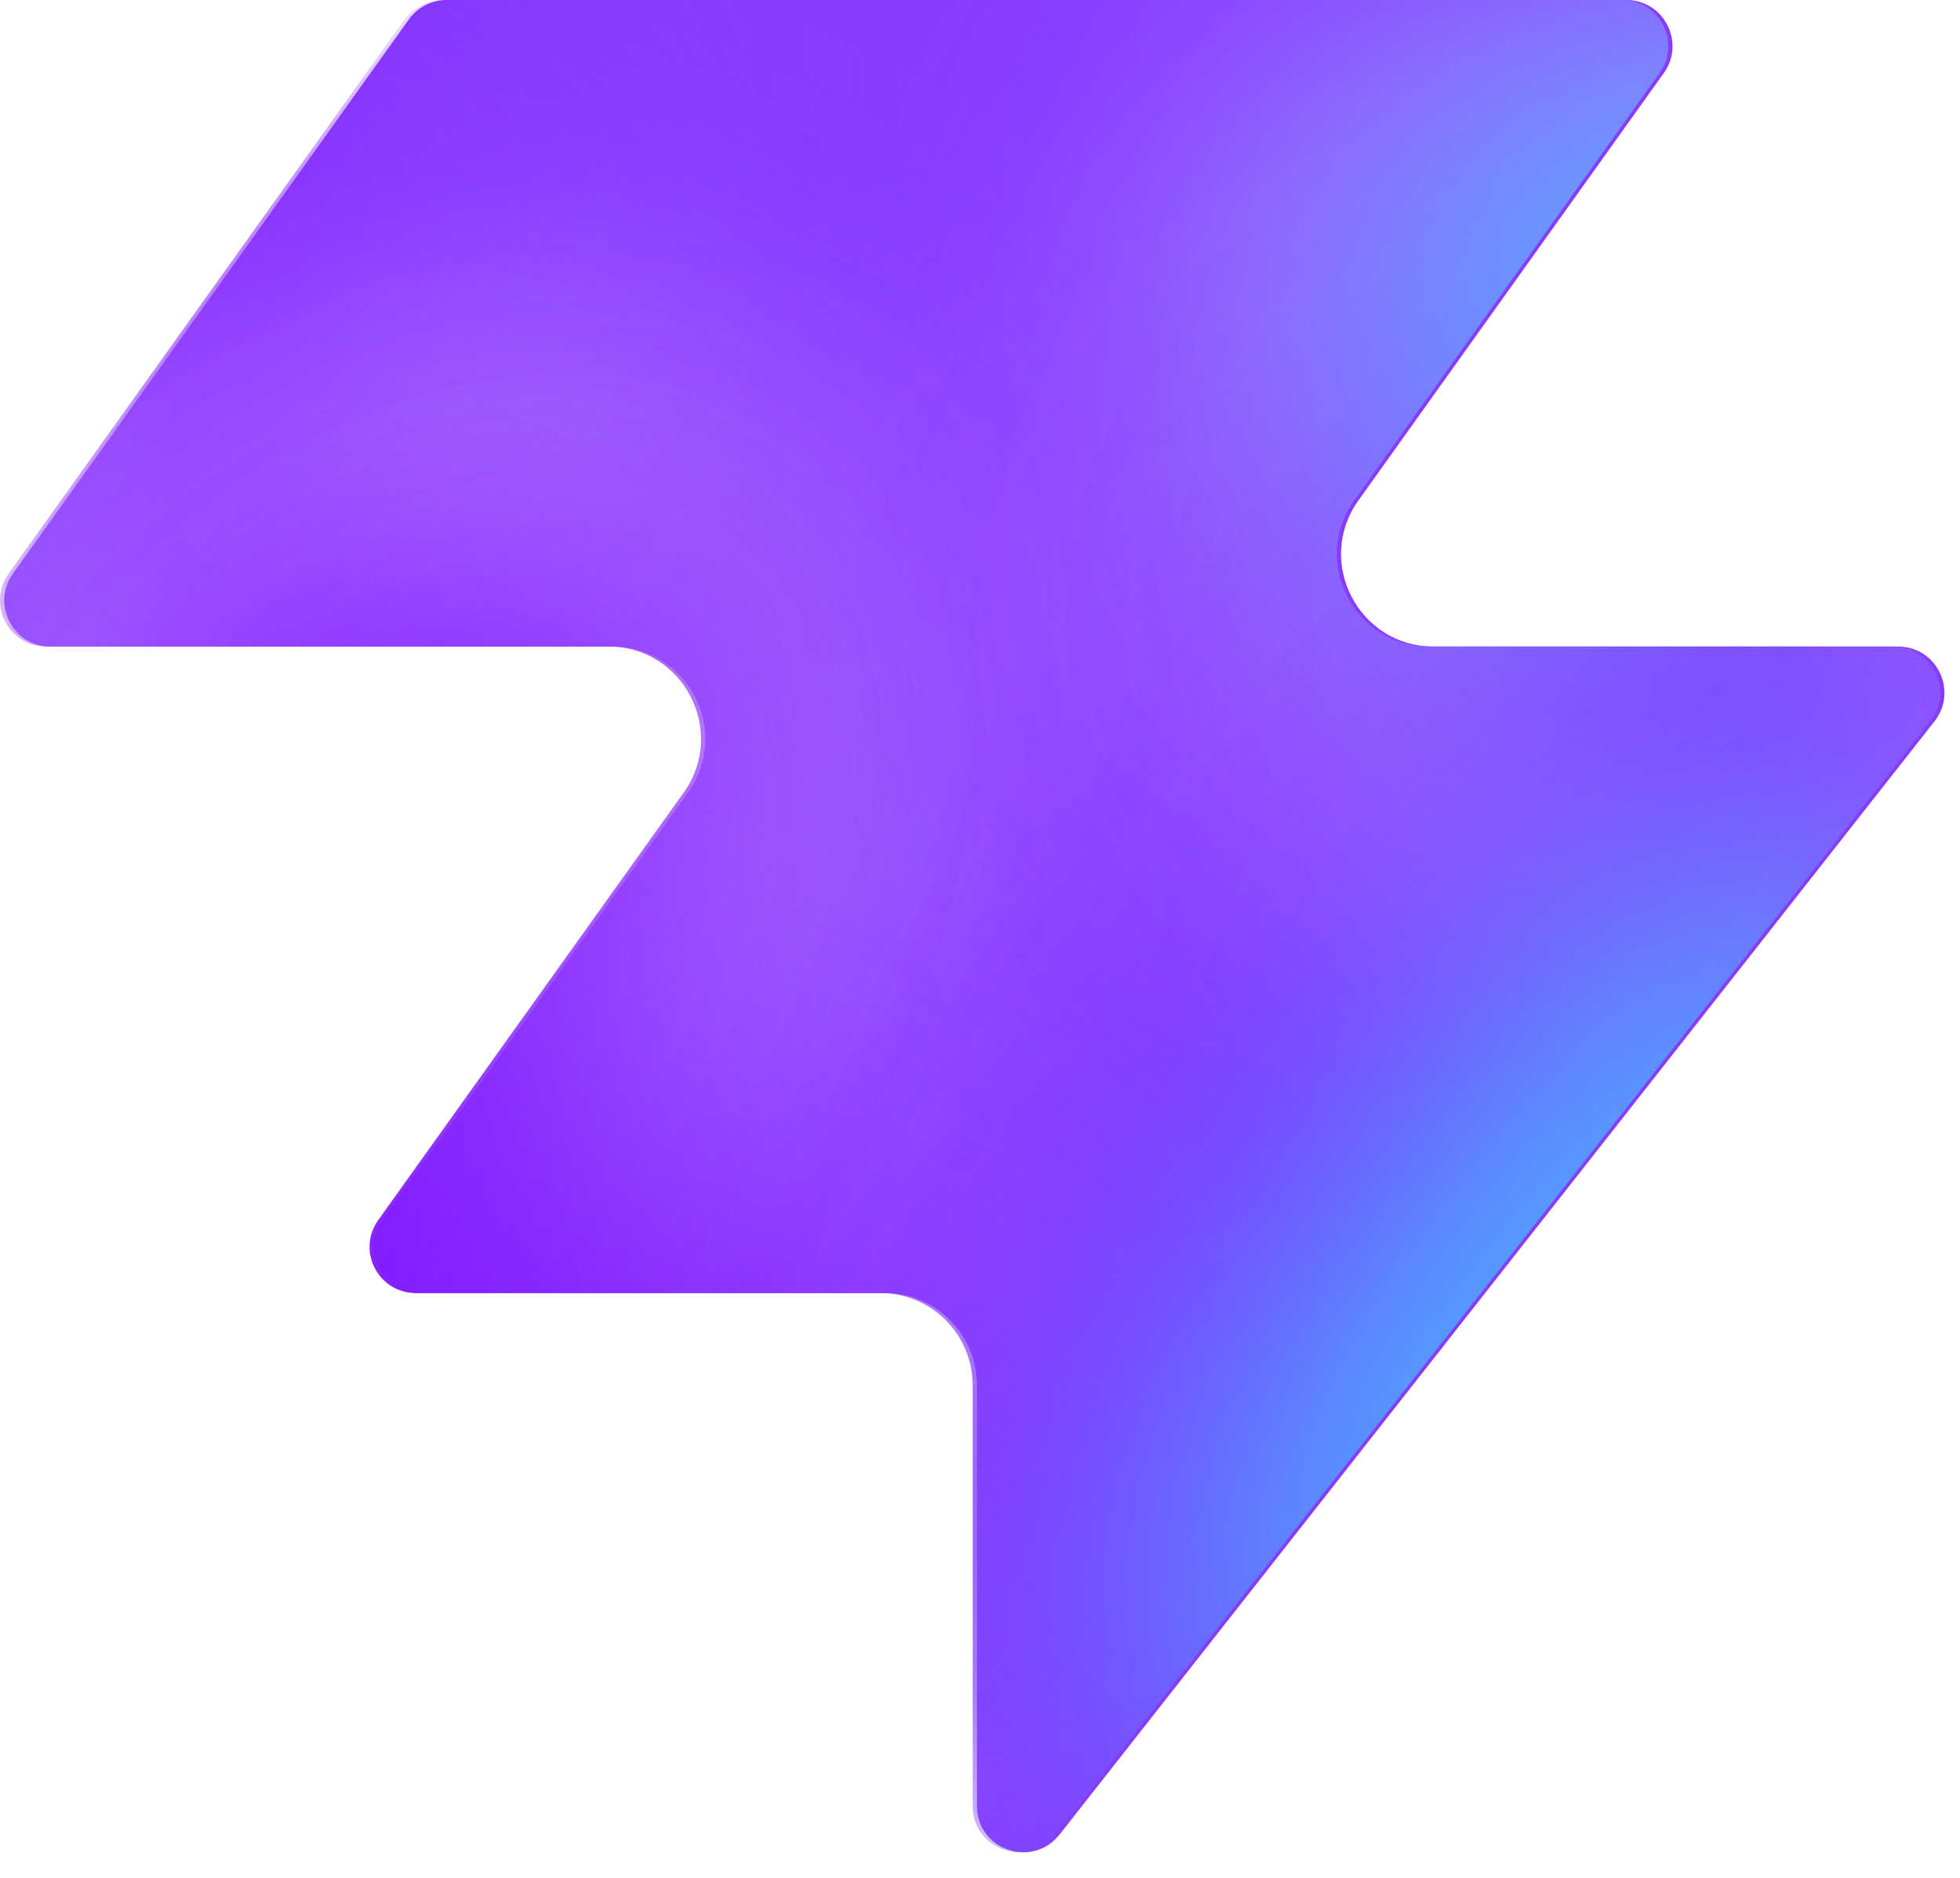
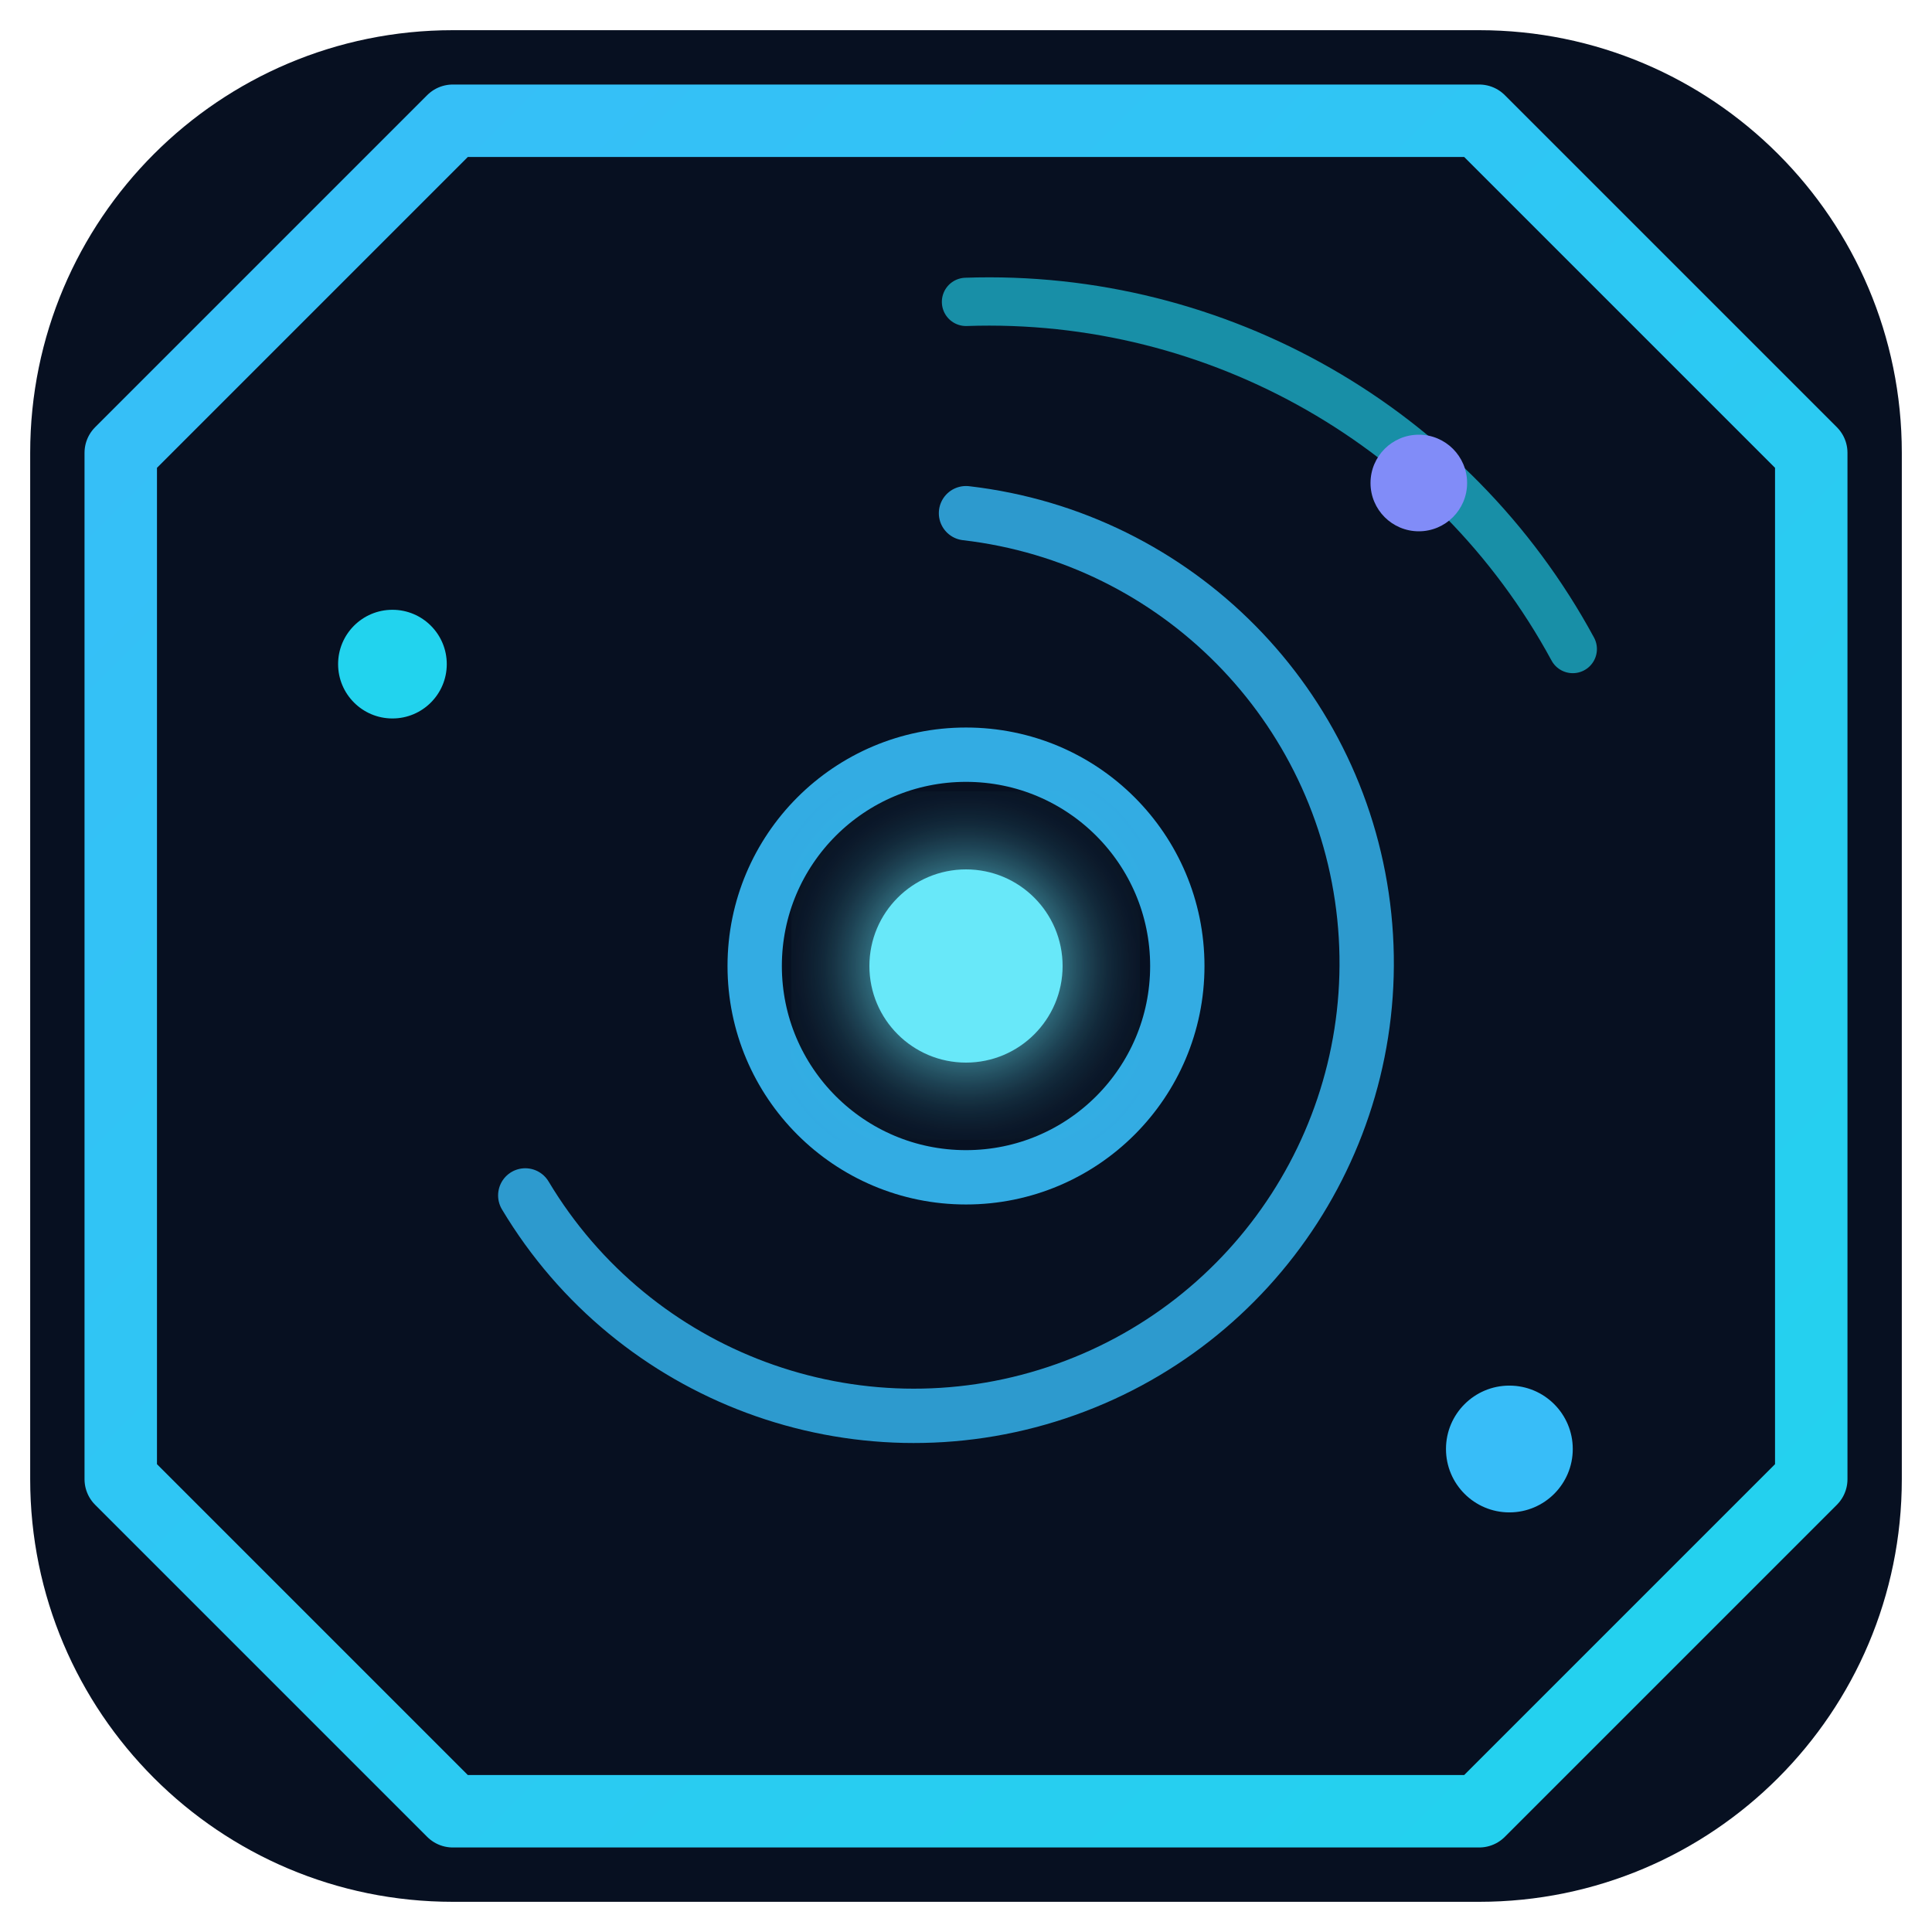
- <svg xmlns="http://www.w3.org/2000/svg" width="48" height="46" fill="none" viewBox="0 0 48 46">
-   <path fill="#863bff" d="M25.946 44.938c-.664.845-2.021.375-2.021-.698V33.937a2.26 2.26 0 0 0-2.262-2.262H10.287c-.92 0-1.456-1.04-.92-1.788l7.48-10.471c1.07-1.497 0-3.578-1.842-3.578H1.237c-.92 0-1.456-1.04-.92-1.788L10.013.474c.214-.297.556-.474.92-.474h28.894c.92 0 1.456 1.04.92 1.788l-7.48 10.471c-1.07 1.498 0 3.579 1.842 3.579h11.377c.943 0 1.473 1.088.89 1.83L25.947 44.94z" style="fill:#863bff;fill:color(display-p3 .525 .23 1);fill-opacity:1" />
-   <mask id="a" width="48" height="46" x="0" y="0" maskUnits="userSpaceOnUse" style="mask-type:alpha">
-     <path fill="#000" d="M25.842 44.938c-.664.844-2.021.375-2.021-.698V33.937a2.26 2.26 0 0 0-2.262-2.262H10.183c-.92 0-1.456-1.04-.92-1.788l7.48-10.471c1.07-1.498 0-3.579-1.842-3.579H1.133c-.92 0-1.456-1.04-.92-1.787L9.91.473c.214-.297.556-.474.92-.474h28.894c.92 0 1.456 1.04.92 1.788l-7.48 10.471c-1.07 1.498 0 3.578 1.842 3.578h11.377c.943 0 1.473 1.088.89 1.832L25.843 44.94z" style="fill:#000;fill-opacity:1" />
-   </mask>
-   <g mask="url(#a)">
-     <g filter="url(#b)">
-       <ellipse cx="5.508" cy="14.704" fill="#ede6ff" rx="5.508" ry="14.704" style="fill:#ede6ff;fill:color(display-p3 .927 .903 1);fill-opacity:1" transform="matrix(.00324 1 1 -.00324 -4.47 31.516)" />
-     </g>
-     <g filter="url(#c)">
-       <ellipse cx="10.399" cy="29.851" fill="#ede6ff" rx="10.399" ry="29.851" style="fill:#ede6ff;fill:color(display-p3 .927 .903 1);fill-opacity:1" transform="matrix(.00324 1 1 -.00324 -39.328 7.883)" />
-     </g>
-     <g filter="url(#d)">
-       <ellipse cx="5.508" cy="30.487" fill="#7e14ff" rx="5.508" ry="30.487" style="fill:#7e14ff;fill:color(display-p3 .492 .077 1);fill-opacity:1" transform="rotate(89.814 -25.913 -14.639)scale(1 -1)" />
-     </g>
-     <g filter="url(#e)">
-       <ellipse cx="5.508" cy="30.599" fill="#7e14ff" rx="5.508" ry="30.599" style="fill:#7e14ff;fill:color(display-p3 .492 .077 1);fill-opacity:1" transform="rotate(89.814 -32.644 -3.334)scale(1 -1)" />
-     </g>
-     <g filter="url(#f)">
-       <ellipse cx="5.508" cy="30.599" fill="#7e14ff" rx="5.508" ry="30.599" style="fill:#7e14ff;fill:color(display-p3 .492 .077 1);fill-opacity:1" transform="matrix(.00324 1 1 -.00324 -34.34 30.47)" />
-     </g>
-     <g filter="url(#g)">
-       <ellipse cx="14.072" cy="22.078" fill="#ede6ff" rx="14.072" ry="22.078" style="fill:#ede6ff;fill:color(display-p3 .927 .903 1);fill-opacity:1" transform="rotate(93.35 24.506 48.493)scale(-1 1)" />
-     </g>
-     <g filter="url(#h)">
-       <ellipse cx="3.47" cy="21.501" fill="#7e14ff" rx="3.47" ry="21.501" style="fill:#7e14ff;fill:color(display-p3 .492 .077 1);fill-opacity:1" transform="rotate(89.009 28.708 47.59)scale(-1 1)" />
-     </g>
-     <g filter="url(#i)">
-       <ellipse cx="3.47" cy="21.501" fill="#7e14ff" rx="3.47" ry="21.501" style="fill:#7e14ff;fill:color(display-p3 .492 .077 1);fill-opacity:1" transform="rotate(89.009 28.708 47.59)scale(-1 1)" />
-     </g>
-     <g filter="url(#j)">
-       <ellipse cx=".387" cy="8.972" fill="#7e14ff" rx="4.407" ry="29.108" style="fill:#7e14ff;fill:color(display-p3 .492 .077 1);fill-opacity:1" transform="rotate(39.51 .387 8.972)" />
-     </g>
-     <g filter="url(#k)">
-       <ellipse cx="47.523" cy="-6.092" fill="#7e14ff" rx="4.407" ry="29.108" style="fill:#7e14ff;fill:color(display-p3 .492 .077 1);fill-opacity:1" transform="rotate(37.892 47.523 -6.092)" />
-     </g>
-     <g filter="url(#l)">
-       <ellipse cx="41.412" cy="6.333" fill="#47bfff" rx="5.971" ry="9.665" style="fill:#47bfff;fill:color(display-p3 .28 .748 1);fill-opacity:1" transform="rotate(37.892 41.412 6.333)" />
-     </g>
-     <g filter="url(#m)">
-       <ellipse cx="-1.879" cy="38.332" fill="#7e14ff" rx="4.407" ry="29.108" style="fill:#7e14ff;fill:color(display-p3 .492 .077 1);fill-opacity:1" transform="rotate(37.892 -1.88 38.332)" />
-     </g>
-     <g filter="url(#n)">
-       <ellipse cx="-1.879" cy="38.332" fill="#7e14ff" rx="4.407" ry="29.108" style="fill:#7e14ff;fill:color(display-p3 .492 .077 1);fill-opacity:1" transform="rotate(37.892 -1.88 38.332)" />
-     </g>
-     <g filter="url(#o)">
-       <ellipse cx="35.651" cy="29.907" fill="#7e14ff" rx="4.407" ry="29.108" style="fill:#7e14ff;fill:color(display-p3 .492 .077 1);fill-opacity:1" transform="rotate(37.892 35.651 29.907)" />
-     </g>
-     <g filter="url(#p)">
-       <ellipse cx="38.418" cy="32.4" fill="#47bfff" rx="5.971" ry="15.297" style="fill:#47bfff;fill:color(display-p3 .28 .748 1);fill-opacity:1" transform="rotate(37.892 38.418 32.4)" />
-     </g>
-   </g>
+ <svg xmlns="http://www.w3.org/2000/svg" viewBox="0 0 64 64" fill="none" role="img" aria-label="标讯速递">
  <defs>
-     <filter id="b" width="60.045" height="41.654" x="-19.77" y="16.149" color-interpolation-filters="sRGB" filterUnits="userSpaceOnUse">
-       <feFlood flood-opacity="0" result="BackgroundImageFix" />
-       <feBlend in="SourceGraphic" in2="BackgroundImageFix" result="shape" />
-       <feGaussianBlur result="effect1_foregroundBlur_2002_17158" stdDeviation="7.659" />
-     </filter>
-     <filter id="c" width="90.34" height="51.437" x="-54.613" y="-7.533" color-interpolation-filters="sRGB" filterUnits="userSpaceOnUse">
-       <feFlood flood-opacity="0" result="BackgroundImageFix" />
-       <feBlend in="SourceGraphic" in2="BackgroundImageFix" result="shape" />
-       <feGaussianBlur result="effect1_foregroundBlur_2002_17158" stdDeviation="7.659" />
-     </filter>
-     <filter id="d" width="79.355" height="29.4" x="-49.64" y="2.03" color-interpolation-filters="sRGB" filterUnits="userSpaceOnUse">
-       <feFlood flood-opacity="0" result="BackgroundImageFix" />
-       <feBlend in="SourceGraphic" in2="BackgroundImageFix" result="shape" />
-       <feGaussianBlur result="effect1_foregroundBlur_2002_17158" stdDeviation="4.596" />
-     </filter>
-     <filter id="e" width="79.579" height="29.4" x="-45.045" y="20.029" color-interpolation-filters="sRGB" filterUnits="userSpaceOnUse">
-       <feFlood flood-opacity="0" result="BackgroundImageFix" />
-       <feBlend in="SourceGraphic" in2="BackgroundImageFix" result="shape" />
-       <feGaussianBlur result="effect1_foregroundBlur_2002_17158" stdDeviation="4.596" />
-     </filter>
-     <filter id="f" width="79.579" height="29.4" x="-43.513" y="21.178" color-interpolation-filters="sRGB" filterUnits="userSpaceOnUse">
-       <feFlood flood-opacity="0" result="BackgroundImageFix" />
-       <feBlend in="SourceGraphic" in2="BackgroundImageFix" result="shape" />
-       <feGaussianBlur result="effect1_foregroundBlur_2002_17158" stdDeviation="4.596" />
-     </filter>
-     <filter id="g" width="74.749" height="58.852" x="15.756" y="-17.901" color-interpolation-filters="sRGB" filterUnits="userSpaceOnUse">
-       <feFlood flood-opacity="0" result="BackgroundImageFix" />
-       <feBlend in="SourceGraphic" in2="BackgroundImageFix" result="shape" />
-       <feGaussianBlur result="effect1_foregroundBlur_2002_17158" stdDeviation="7.659" />
-     </filter>
-     <filter id="h" width="61.377" height="25.362" x="23.548" y="2.284" color-interpolation-filters="sRGB" filterUnits="userSpaceOnUse">
-       <feFlood flood-opacity="0" result="BackgroundImageFix" />
-       <feBlend in="SourceGraphic" in2="BackgroundImageFix" result="shape" />
-       <feGaussianBlur result="effect1_foregroundBlur_2002_17158" stdDeviation="4.596" />
-     </filter>
-     <filter id="i" width="61.377" height="25.362" x="23.548" y="2.284" color-interpolation-filters="sRGB" filterUnits="userSpaceOnUse">
-       <feFlood flood-opacity="0" result="BackgroundImageFix" />
-       <feBlend in="SourceGraphic" in2="BackgroundImageFix" result="shape" />
-       <feGaussianBlur result="effect1_foregroundBlur_2002_17158" stdDeviation="4.596" />
-     </filter>
-     <filter id="j" width="56.045" height="63.649" x="-27.636" y="-22.853" color-interpolation-filters="sRGB" filterUnits="userSpaceOnUse">
-       <feFlood flood-opacity="0" result="BackgroundImageFix" />
-       <feBlend in="SourceGraphic" in2="BackgroundImageFix" result="shape" />
-       <feGaussianBlur result="effect1_foregroundBlur_2002_17158" stdDeviation="4.596" />
-     </filter>
-     <filter id="k" width="54.814" height="64.646" x="20.116" y="-38.415" color-interpolation-filters="sRGB" filterUnits="userSpaceOnUse">
-       <feFlood flood-opacity="0" result="BackgroundImageFix" />
-       <feBlend in="SourceGraphic" in2="BackgroundImageFix" result="shape" />
-       <feGaussianBlur result="effect1_foregroundBlur_2002_17158" stdDeviation="4.596" />
-     </filter>
-     <filter id="l" width="33.541" height="35.313" x="24.641" y="-11.323" color-interpolation-filters="sRGB" filterUnits="userSpaceOnUse">
-       <feFlood flood-opacity="0" result="BackgroundImageFix" />
-       <feBlend in="SourceGraphic" in2="BackgroundImageFix" result="shape" />
-       <feGaussianBlur result="effect1_foregroundBlur_2002_17158" stdDeviation="4.596" />
-     </filter>
-     <filter id="m" width="54.814" height="64.646" x="-29.286" y="6.009" color-interpolation-filters="sRGB" filterUnits="userSpaceOnUse">
-       <feFlood flood-opacity="0" result="BackgroundImageFix" />
-       <feBlend in="SourceGraphic" in2="BackgroundImageFix" result="shape" />
-       <feGaussianBlur result="effect1_foregroundBlur_2002_17158" stdDeviation="4.596" />
-     </filter>
-     <filter id="n" width="54.814" height="64.646" x="-29.286" y="6.009" color-interpolation-filters="sRGB" filterUnits="userSpaceOnUse">
-       <feFlood flood-opacity="0" result="BackgroundImageFix" />
-       <feBlend in="SourceGraphic" in2="BackgroundImageFix" result="shape" />
-       <feGaussianBlur result="effect1_foregroundBlur_2002_17158" stdDeviation="4.596" />
-     </filter>
-     <filter id="o" width="54.814" height="64.646" x="8.244" y="-2.416" color-interpolation-filters="sRGB" filterUnits="userSpaceOnUse">
-       <feFlood flood-opacity="0" result="BackgroundImageFix" />
-       <feBlend in="SourceGraphic" in2="BackgroundImageFix" result="shape" />
-       <feGaussianBlur result="effect1_foregroundBlur_2002_17158" stdDeviation="4.596" />
-     </filter>
-     <filter id="p" width="39.409" height="43.623" x="18.713" y="10.588" color-interpolation-filters="sRGB" filterUnits="userSpaceOnUse">
-       <feFlood flood-opacity="0" result="BackgroundImageFix" />
-       <feBlend in="SourceGraphic" in2="BackgroundImageFix" result="shape" />
-       <feGaussianBlur result="effect1_foregroundBlur_2002_17158" stdDeviation="4.596" />
+     <linearGradient id="frame" x1="4" y1="4" x2="60" y2="60" gradientUnits="userSpaceOnUse">
+       <stop stop-color="#38BDF8" />
+       <stop offset="1" stop-color="#22D3EE" />
+     </linearGradient>
+     <linearGradient id="sweep" x1="32" y1="32" x2="32" y2="8" gradientUnits="userSpaceOnUse">
+       <stop stop-color="#22D3EE" stop-opacity="0" />
+       <stop offset="1" stop-color="#7DD3FC" />
+     </linearGradient>
+     <filter id="g" x="-40%" y="-40%" width="180%" height="180%">
+       <feGaussianBlur stdDeviation="1.6" result="b" />
+       <feMerge>
+         <feMergeNode in="b" />
+         <feMergeNode in="SourceGraphic" />
+       </feMerge>
    </filter>
  </defs>
+   <rect x="1" y="1" width="62" height="62" rx="14" fill="#071021" />
+   <path d="M15 4H49L60 15V49L49 60H15L4 49V15Z" stroke="url(#frame)" stroke-width="2.4" stroke-linejoin="round" />
+   <circle cx="32" cy="32" r="7" stroke="#38BDF8" stroke-width="1.8" stroke-opacity="0.9" />
+   <path d="M32 17A15 15 0 1 1 17.4 39.6" stroke="#38BDF8" stroke-width="1.8" stroke-linecap="round" stroke-opacity="0.8" />
+   <path d="M32 10A22 22 0 0 1 52.1 21.5" stroke="#22D3EE" stroke-width="1.6" stroke-linecap="round" stroke-opacity="0.65" />
+   <path d="M32 32L32 10" stroke="url(#sweep)" stroke-width="2" stroke-linecap="round" filter="url(#g)" />
+   <circle cx="32" cy="32" r="3.2" fill="#67E8F9" filter="url(#g)" />
+   <circle cx="50" cy="48" r="2.1" fill="#38BDF8" />
+   <circle cx="13" cy="22" r="1.8" fill="#22D3EE" />
+   <circle cx="47" cy="16" r="1.6" fill="#818CF8" />
</svg>
